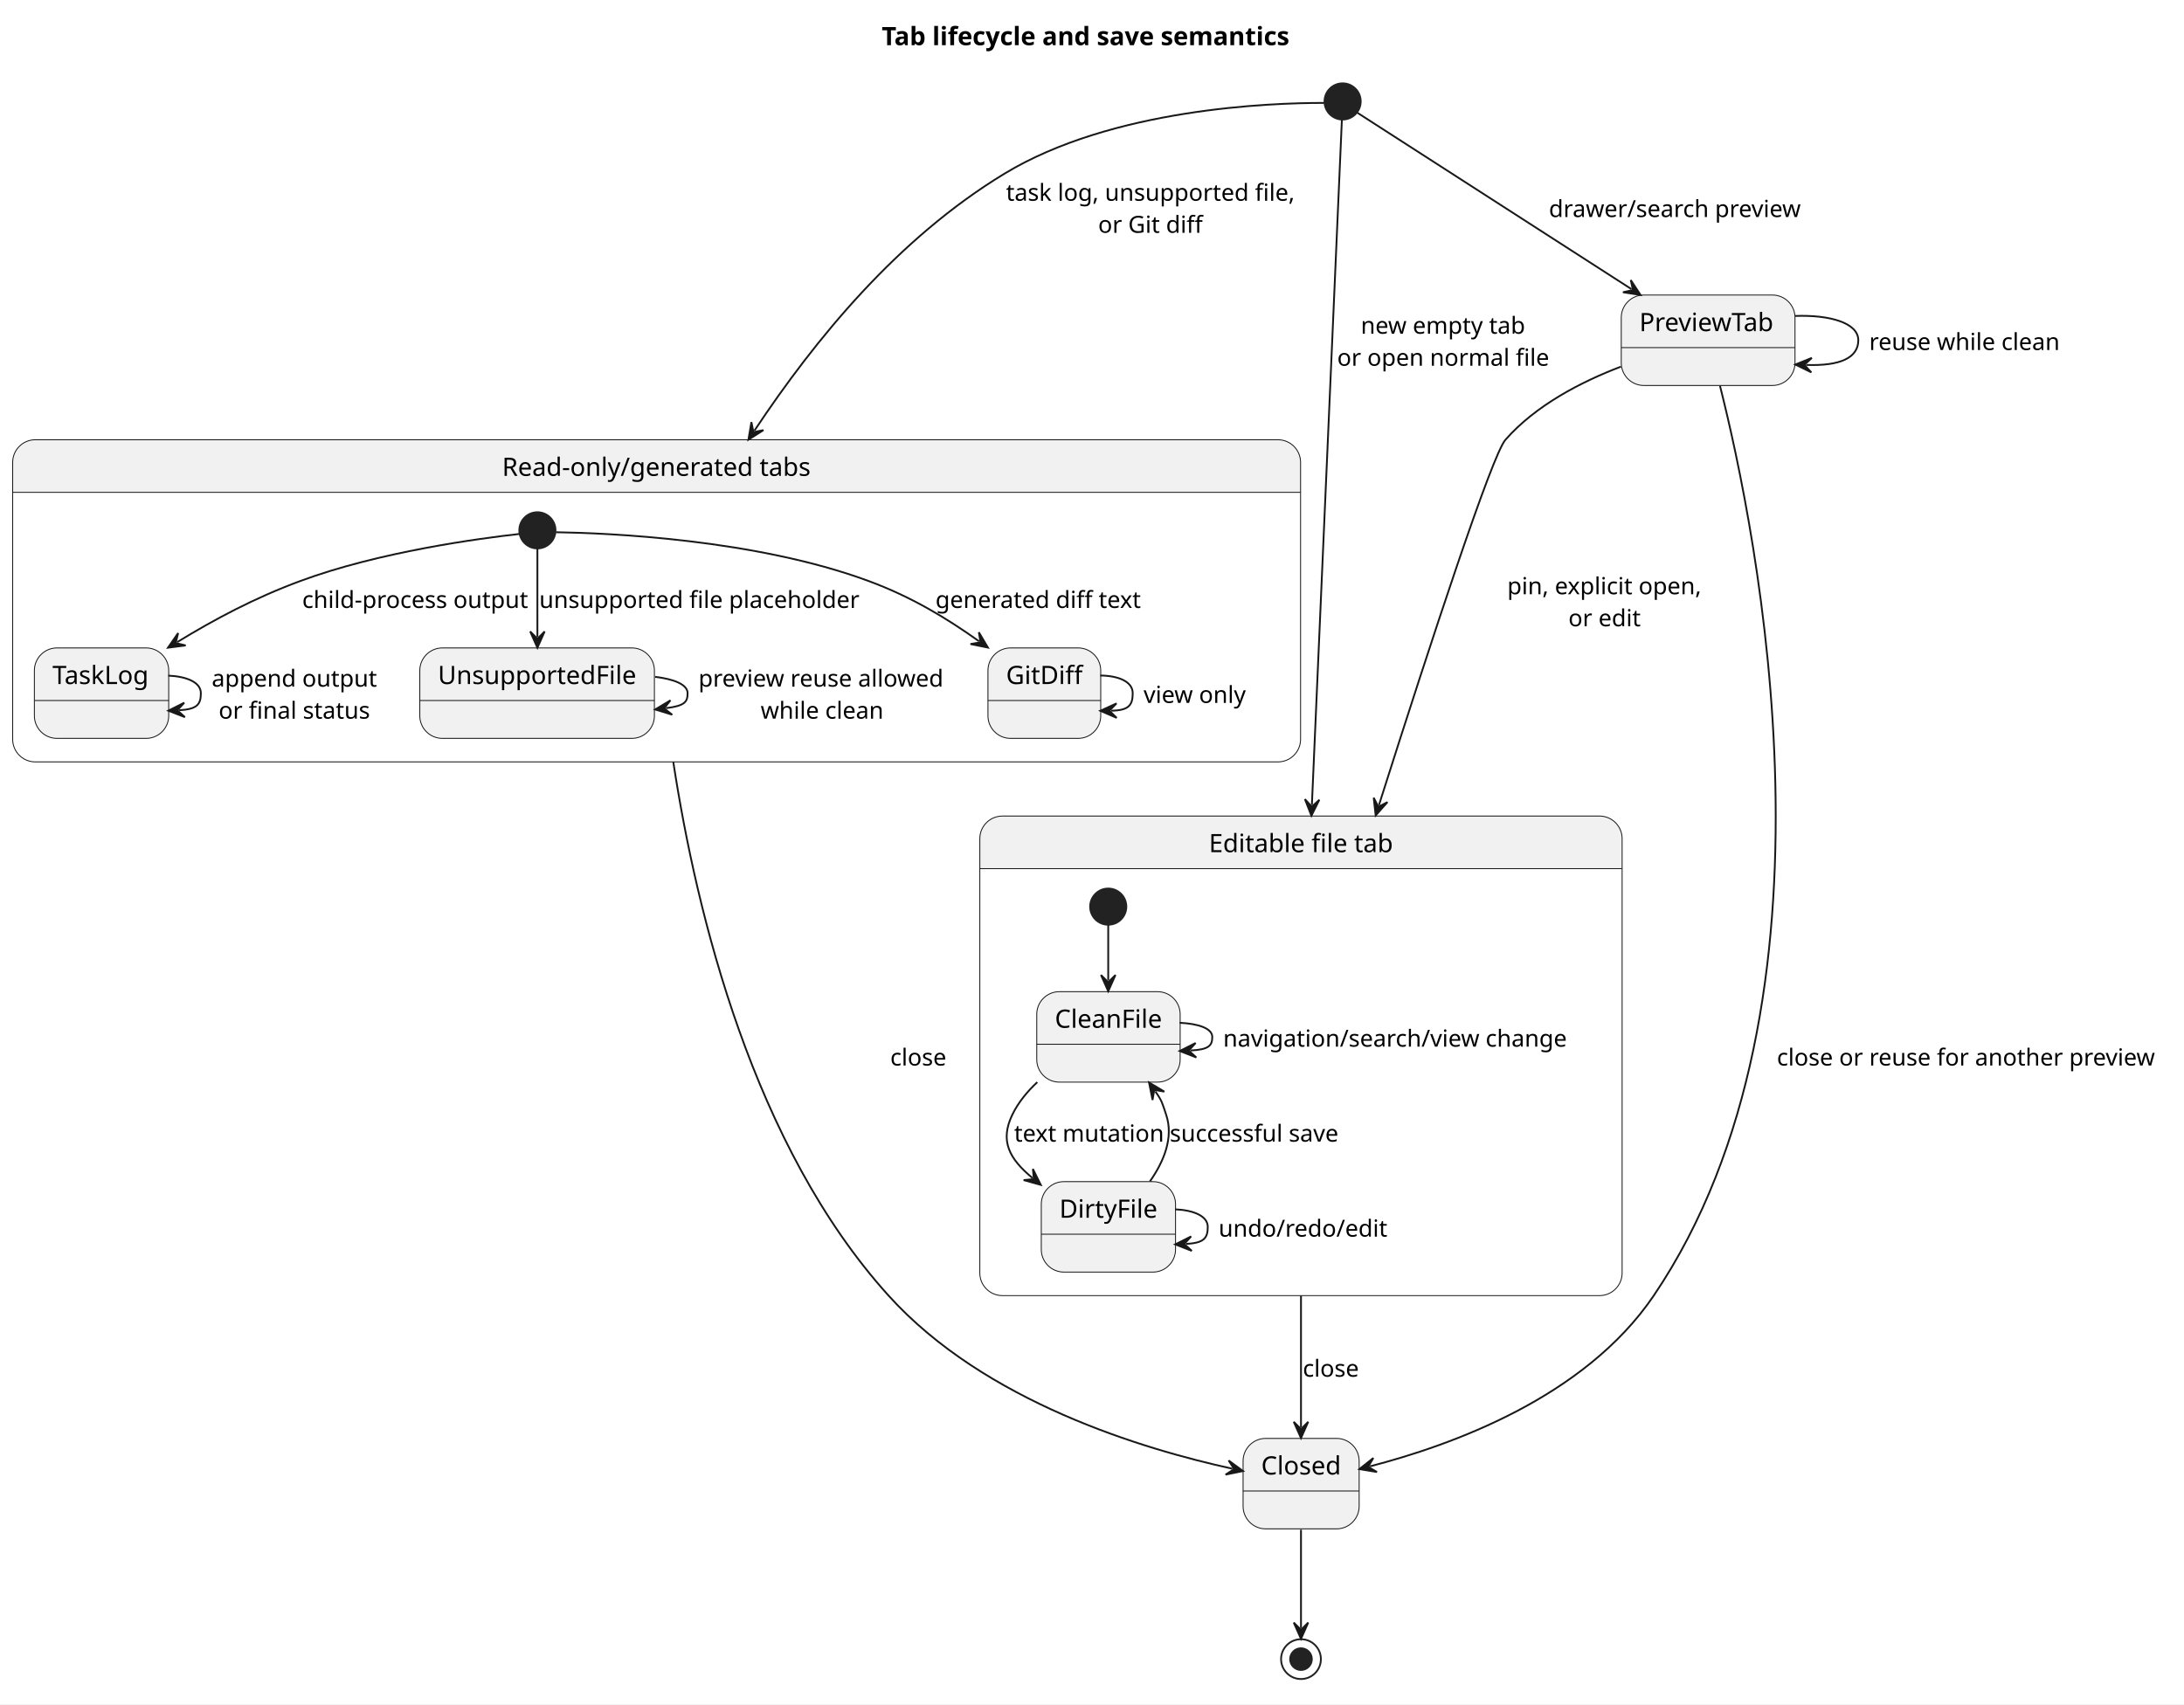
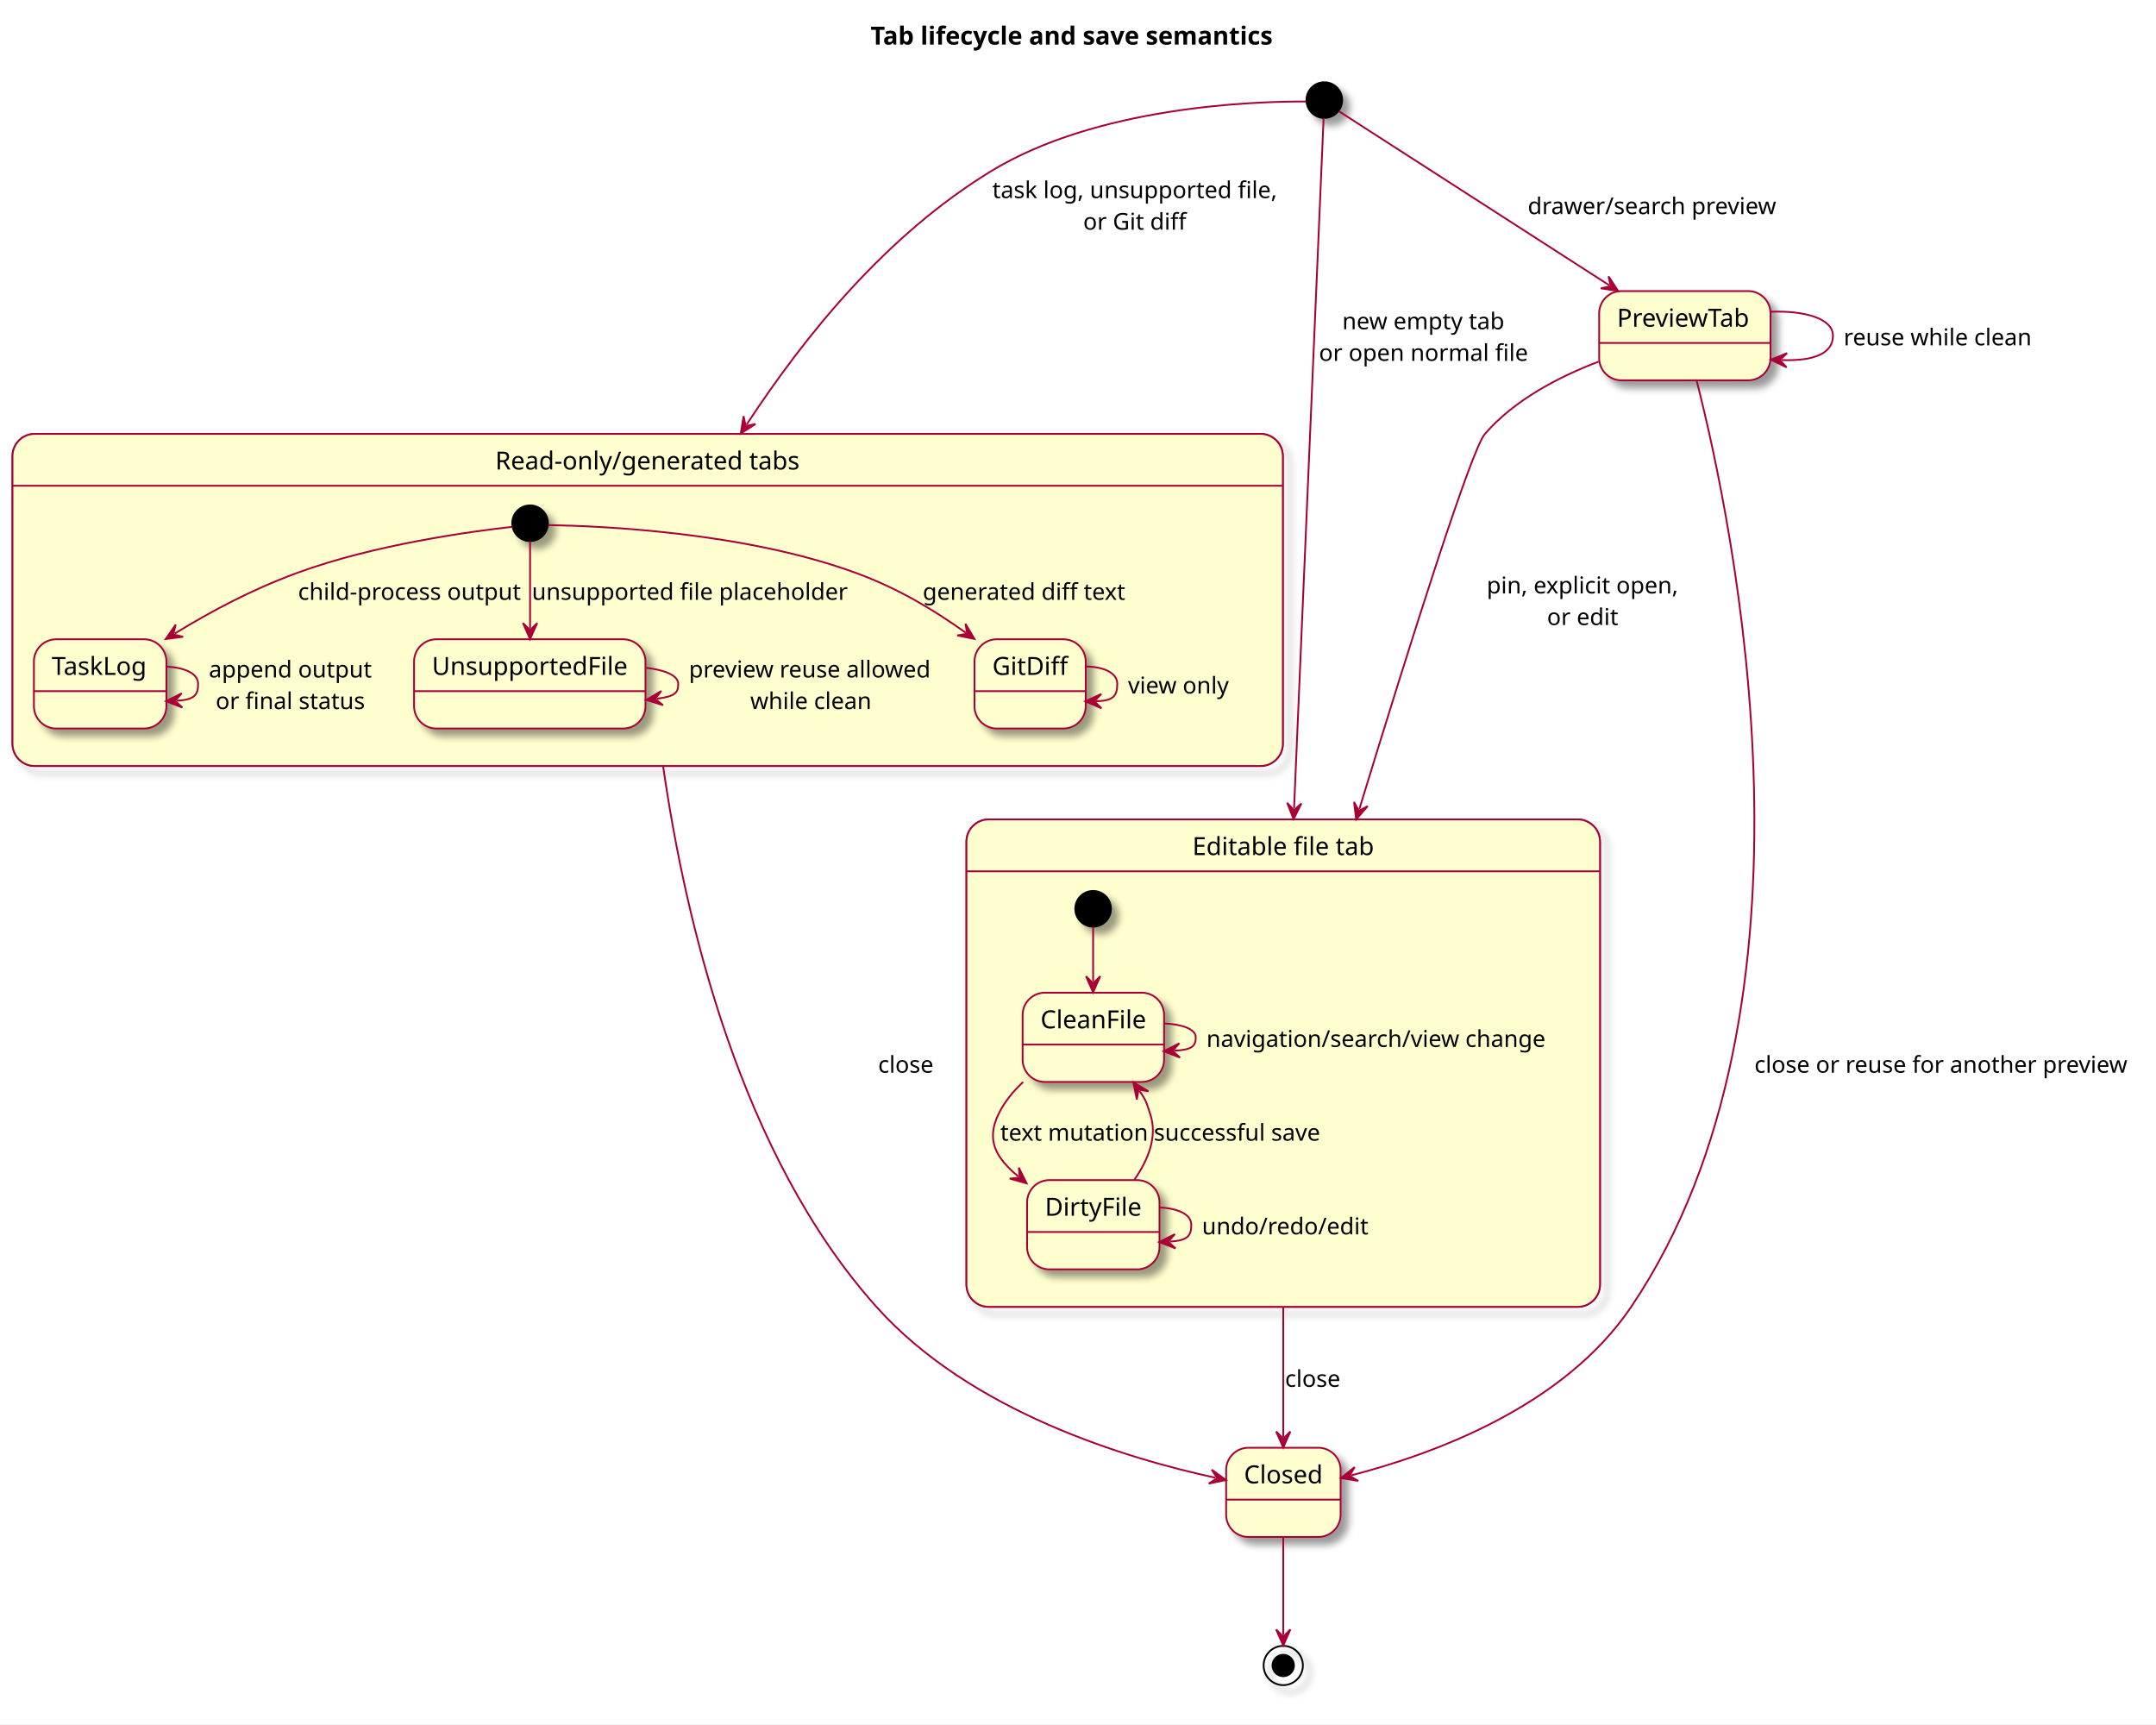
- <svg xmlns="http://www.w3.org/2000/svg" contentStyleType="text/css" data-diagram-type="STATE" height="942px" preserveAspectRatio="none" style="width:1207px;height:942px;background:#FFFFFF;" version="1.1" viewBox="0 0 1207 942" width="1207px" zoomAndPan="magnify">
-   <defs />
+ <svg xmlns="http://www.w3.org/2000/svg" contentStyleType="text/css" data-diagram-type="STATE" height="966px" preserveAspectRatio="none" style="width:1208px;height:966px;background:#FFFFFF;" version="1.1" viewBox="0 0 1208 966" width="1208px" zoomAndPan="magnify">
+   <defs>
+     <filter height="300%" id="fsen9t0cwhqfq" width="300%" x="-1" y="-1">
+       <feGaussianBlur result="blurOut" stdDeviation="2" />
+       <feColorMatrix in="blurOut" result="blurOut2" type="matrix" values="0 0 0 0 0 0 0 0 0 0 0 0 0 0 0 0 0 0 .4 0" />
+       <feOffset dx="4" dy="4" in="blurOut2" result="blurOut3" />
+       <feBlend in="SourceGraphic" in2="blurOut3" mode="normal" />
+     </filter>
+   </defs>
  <rect width="100%" height="100%" fill="#FFFFFF" />
  <g>
-     <g class="title" data-source-line="2">
-       <text fill="#000000" font-family="sans-serif" font-size="14" font-weight="700" lengthAdjust="spacing" textLength="226.421" x="487.277" y="24.966">Tab lifecycle and save semantics</text>
+     <g class="title" data-source-line="3">
+       <text fill="#000000" font-family="sans-serif" font-size="14" font-weight="700" lengthAdjust="spacing" textLength="226.421" x="487.777" y="24.966">Tab lifecycle and save semantics</text>
    </g>
-     <path d="M554,451.068 L883.972,451.068 A12.5,12.5 0 0 1 896.472,463.568 L896.472,480.136 L541.5,480.136 L541.5,463.568 A12.5,12.5 0 0 1 554,451.068" fill="#F1F1F1" />
-     <rect fill="none" height="265.068" rx="12.5" ry="12.5" style="stroke:#181818;stroke-width:0.5;" width="354.972" x="541.5" y="451.068" />
-     <line style="stroke:#181818;stroke-width:0.5;" x1="541.5" x2="896.472" y1="480.136" y2="480.136" />
-     <text fill="#000000" font-family="sans-serif" font-size="14" lengthAdjust="spacing" textLength="101.766" x="668.103" y="471.034">Editable file tab</text>
-     <g class="start_entity" data-qualified-name="FileTab..start.FileTab" data-source-line="9" id="ent0007">
-       <ellipse cx="612.47" cy="501.136" fill="#222222" rx="10" ry="10" style="stroke:#222222;stroke-width:1;" />
+     <rect fill="none" filter="url(#fsen9t0cwhqfq)" height="273.068" rx="12.5" ry="12.5" style="stroke:#A80036;stroke-width:1;" width="354.972" x="541.5" y="459.068" />
+     <path d="M554,459.068 L883.972,459.068 A12.5,12.5 0 0 1 896.472,471.568 L896.472,488.136 L541.5,488.136 L541.5,471.568 A12.5,12.5 0 0 1 554,459.068" fill="#FEFECE" />
+     <path d="M541.5,488.136 L896.472,488.136 L896.472,719.636 A12.5,12.5 0 0 1 883.972,732.136 L554,732.136 A12.5,12.5 0 0 1 541.5,719.636 L541.5,488.136" fill="#FEFECE" />
+     <rect fill="none" height="273.068" rx="12.5" ry="12.5" style="stroke:#A80036;stroke-width:1;" width="354.972" x="541.5" y="459.068" />
+     <line style="stroke:#A80036;stroke-width:1;" x1="541.5" x2="896.472" y1="488.136" y2="488.136" />
+     <text fill="#000000" font-family="sans-serif" font-size="14" lengthAdjust="spacing" textLength="101.766" x="668.103" y="479.034">Editable file tab</text>
+     <g class="start_entity" data-qualified-name="FileTab..start.FileTab" data-source-line="10" id="ent0007">
+       <ellipse cx="612.47" cy="509.136" fill="#000000" filter="url(#fsen9t0cwhqfq)" rx="10" ry="10" style="stroke:#000000;stroke-width:1;" />
    </g>
    <g class="entity" data-qualified-name="FileTab.CleanFile" id="ent0008">
-       <rect fill="#F1F1F1" height="50" rx="12.5" ry="12.5" style="stroke:#181818;stroke-width:0.5;" width="79.248" x="572.97" y="548.136" />
-       <line style="stroke:#181818;stroke-width:0.5;" x1="572.97" x2="652.218" y1="577.204" y2="577.204" />
-       <text fill="#000000" font-family="sans-serif" font-size="14" lengthAdjust="spacing" textLength="59.248" x="582.97" y="568.102">CleanFile</text>
+       <rect fill="#FEFECE" filter="url(#fsen9t0cwhqfq)" height="50" rx="12.5" ry="12.5" style="stroke:#A80036;stroke-width:1;" width="79.248" x="572.97" y="556.136" />
+       <line style="stroke:#A80036;stroke-width:1;" x1="572.97" x2="652.218" y1="585.204" y2="585.204" />
+       <text fill="#000000" font-family="sans-serif" font-size="14" lengthAdjust="spacing" textLength="59.248" x="582.97" y="576.102">CleanFile</text>
    </g>
    <g class="entity" data-qualified-name="FileTab.DirtyFile" id="ent0010">
-       <rect fill="#F1F1F1" height="50" rx="12.5" ry="12.5" style="stroke:#181818;stroke-width:0.5;" width="74.194" x="575.47" y="653.136" />
-       <line style="stroke:#181818;stroke-width:0.5;" x1="575.47" x2="649.664" y1="682.204" y2="682.204" />
-       <text fill="#000000" font-family="sans-serif" font-size="14" lengthAdjust="spacing" textLength="54.194" x="585.47" y="673.102">DirtyFile</text>
+       <rect fill="#FEFECE" filter="url(#fsen9t0cwhqfq)" height="50" rx="12.5" ry="12.5" style="stroke:#A80036;stroke-width:1;" width="74.194" x="575.47" y="661.136" />
+       <line style="stroke:#A80036;stroke-width:1;" x1="575.47" x2="649.664" y1="690.204" y2="690.204" />
+       <text fill="#000000" font-family="sans-serif" font-size="14" lengthAdjust="spacing" textLength="54.194" x="585.47" y="681.102">DirtyFile</text>
    </g>
-     <g class="link" data-entity-1="ent0007" data-entity-2="ent0008" data-link-type="dependency" data-source-line="9" id="lnk9">
-       <path d="M612.47,511.286 C612.47,520.556 612.47,529.276 612.47,541.916" fill="none" id="*start*FileTab-to-CleanFile" style="stroke:#181818;stroke-width:1;" />
-       <polygon fill="#181818" points="612.47,547.916,616.47,538.916,612.47,542.916,608.47,538.916,612.47,547.916" style="stroke:#181818;stroke-width:1;" />
+     <g class="link" data-entity-1="ent0007" data-entity-2="ent0008" data-link-type="dependency" data-source-line="10" id="lnk9">
+       <path d="M612.47,519.286 C612.47,528.556 612.47,537.276 612.47,549.916" fill="none" id="*start*FileTab-to-CleanFile" style="stroke:#A80036;stroke-width:1;" />
+       <polygon fill="#A80036" points="612.47,555.916,616.47,546.916,612.47,550.916,608.47,546.916,612.47,555.916" style="stroke:#A80036;stroke-width:1;" />
    </g>
-     <g class="link" data-entity-1="ent0008" data-entity-2="ent0010" data-link-type="dependency" data-source-line="10" id="lnk11">
-       <path d="M573.27,598.156 C567.68,603.366 562.74,609.376 559.47,616.136 C552.5,630.536 557.63,640.377 570.59,651.117" fill="none" id="CleanFile-to-DirtyFile" style="stroke:#181818;stroke-width:1;" />
-       <polygon fill="#181818" points="575.21,654.946,570.833,646.123,571.36,651.755,565.728,652.283,575.21,654.946" style="stroke:#181818;stroke-width:1;" />
-       <text fill="#000000" font-family="sans-serif" font-size="13" lengthAdjust="spacing" textLength="83.096" x="560.47" y="631.033">text mutation</text>
+     <g class="link" data-entity-1="ent0008" data-entity-2="ent0010" data-link-type="dependency" data-source-line="11" id="lnk11">
+       <path d="M573.27,606.156 C567.68,611.366 562.74,617.376 559.47,624.136 C552.5,638.536 557.63,648.377 570.59,659.117" fill="none" id="CleanFile-to-DirtyFile" style="stroke:#A80036;stroke-width:1;" />
+       <polygon fill="#A80036" points="575.21,662.946,570.833,654.123,571.36,659.755,565.728,660.283,575.21,662.946" style="stroke:#A80036;stroke-width:1;" />
+       <text fill="#000000" font-family="sans-serif" font-size="13" lengthAdjust="spacing" textLength="83.096" x="560.47" y="639.033">text mutation</text>
    </g>
-     <g class="link" data-entity-1="ent0010" data-entity-2="ent0008" data-link-type="dependency" data-source-line="11" id="lnk12">
-       <path d="M635.52,652.996 C643.16,642.086 648.75,628.826 644.47,616.136 C642.36,609.886 642.367,608.723 638.487,603.243" fill="none" id="DirtyFile-to-CleanFile" style="stroke:#181818;stroke-width:1;" />
-       <polygon fill="#181818" points="635.02,598.346,636.956,608.003,637.909,602.427,643.485,603.38,635.02,598.346" style="stroke:#181818;stroke-width:1;" />
-       <text fill="#000000" font-family="sans-serif" font-size="13" lengthAdjust="spacing" textLength="93.223" x="646.47" y="631.033">successful save</text>
+     <g class="link" data-entity-1="ent0010" data-entity-2="ent0008" data-link-type="dependency" data-source-line="12" id="lnk12">
+       <path d="M635.52,660.996 C643.16,650.086 648.75,636.826 644.47,624.136 C642.36,617.886 642.367,616.723 638.487,611.243" fill="none" id="DirtyFile-to-CleanFile" style="stroke:#A80036;stroke-width:1;" />
+       <polygon fill="#A80036" points="635.02,606.346,636.956,616.003,637.909,610.427,643.485,611.38,635.02,606.346" style="stroke:#A80036;stroke-width:1;" />
+       <text fill="#000000" font-family="sans-serif" font-size="13" lengthAdjust="spacing" textLength="93.223" x="646.47" y="639.033">successful save</text>
    </g>
-     <g class="link" data-entity-1="ent0010" data-entity-2="ent0010" data-link-type="dependency" data-source-line="12" id="lnk13">
-       <path d="M649.48,668.446 C659.68,668.916 667.47,672.146 667.47,678.136 C667.47,684.126 665.674,687.08 655.474,687.55" fill="none" id="DirtyFile-to-DirtyFile" style="stroke:#181818;stroke-width:1;" />
-       <polygon fill="#181818" points="649.48,687.826,658.655,691.407,654.475,687.596,658.286,683.416,649.48,687.826" style="stroke:#181818;stroke-width:1;" />
-       <text fill="#000000" font-family="sans-serif" font-size="13" lengthAdjust="spacing" textLength="93.535" x="673.47" y="683.533">undo/redo/edit</text>
+     <g class="link" data-entity-1="ent0010" data-entity-2="ent0010" data-link-type="dependency" data-source-line="13" id="lnk13">
+       <path d="M649.48,676.446 C659.68,676.916 667.47,680.146 667.47,686.136 C667.47,692.126 665.674,695.08 655.474,695.55" fill="none" id="DirtyFile-to-DirtyFile" style="stroke:#A80036;stroke-width:1;" />
+       <polygon fill="#A80036" points="649.48,695.826,658.655,699.407,654.475,695.596,658.286,691.416,649.48,695.826" style="stroke:#A80036;stroke-width:1;" />
+       <text fill="#000000" font-family="sans-serif" font-size="13" lengthAdjust="spacing" textLength="93.535" x="673.47" y="691.533">undo/redo/edit</text>
    </g>
-     <g class="link" data-entity-1="ent0008" data-entity-2="ent0008" data-link-type="dependency" data-source-line="13" id="lnk14">
-       <path d="M651.97,565.346 C662.23,565.826 669.97,568.416 669.97,573.136 C669.97,577.856 668.223,580.165 657.963,580.645" fill="none" id="CleanFile-to-CleanFile" style="stroke:#181818;stroke-width:1;" />
-       <polygon fill="#181818" points="651.97,580.926,661.147,584.501,656.965,580.692,660.773,576.51,651.97,580.926" style="stroke:#181818;stroke-width:1;" />
-       <text fill="#000000" font-family="sans-serif" font-size="13" lengthAdjust="spacing" textLength="190.502" x="675.97" y="578.533">navigation/search/view change</text>
+     <g class="link" data-entity-1="ent0008" data-entity-2="ent0008" data-link-type="dependency" data-source-line="14" id="lnk14">
+       <path d="M651.97,573.346 C662.23,573.826 669.97,576.416 669.97,581.136 C669.97,585.856 668.223,588.165 657.963,588.645" fill="none" id="CleanFile-to-CleanFile" style="stroke:#A80036;stroke-width:1;" />
+       <polygon fill="#A80036" points="651.97,588.926,661.147,592.501,656.965,588.692,660.773,584.51,651.97,588.926" style="stroke:#A80036;stroke-width:1;" />
+       <text fill="#000000" font-family="sans-serif" font-size="13" lengthAdjust="spacing" textLength="190.502" x="675.97" y="586.533">navigation/search/view change</text>
    </g>
-     <path d="M19.5,243.068 L706.271,243.068 A12.5,12.5 0 0 1 718.771,255.568 L718.771,272.136 L7,272.136 L7,255.568 A12.5,12.5 0 0 1 19.5,243.068" fill="#F1F1F1" />
-     <rect fill="none" height="178.068" rx="12.5" ry="12.5" style="stroke:#181818;stroke-width:0.5;" width="711.771" x="7" y="243.068" />
-     <line style="stroke:#181818;stroke-width:0.5;" x1="7" x2="718.771" y1="272.136" y2="272.136" />
+     <rect fill="none" filter="url(#fsen9t0cwhqfq)" height="186.068" rx="12.5" ry="12.5" style="stroke:#A80036;stroke-width:1;" width="711.771" x="7" y="243.068" />
+     <path d="M19.5,243.068 L706.271,243.068 A12.5,12.5 0 0 1 718.771,255.568 L718.771,272.136 L7,272.136 L7,255.568 A12.5,12.5 0 0 1 19.5,243.068" fill="#FEFECE" />
+     <path d="M7,272.136 L718.771,272.136 L718.771,416.636 A12.5,12.5 0 0 1 706.271,429.136 L19.5,429.136 A12.5,12.5 0 0 1 7,416.636 L7,272.136" fill="#FEFECE" />
+     <rect fill="none" height="186.068" rx="12.5" ry="12.5" style="stroke:#A80036;stroke-width:1;" width="711.771" x="7" y="243.068" />
+     <line style="stroke:#A80036;stroke-width:1;" x1="7" x2="718.771" y1="272.136" y2="272.136" />
    <text fill="#000000" font-family="sans-serif" font-size="14" lengthAdjust="spacing" textLength="170.771" x="277.5" y="263.034">Read-only/generated tabs</text>
-     <g class="start_entity" data-qualified-name="ReadOnlyGenerated..start.ReadOnlyGenerated" data-source-line="21" id="ent0019">
-       <ellipse cx="297" cy="293.136" fill="#222222" rx="10" ry="10" style="stroke:#222222;stroke-width:1;" />
+     <g class="start_entity" data-qualified-name="ReadOnlyGenerated..start.ReadOnlyGenerated" data-source-line="22" id="ent0019">
+       <ellipse cx="297" cy="293.136" fill="#000000" filter="url(#fsen9t0cwhqfq)" rx="10" ry="10" style="stroke:#000000;stroke-width:1;" />
    </g>
    <g class="entity" data-qualified-name="ReadOnlyGenerated.TaskLog" id="ent0020">
-       <rect fill="#F1F1F1" height="50" rx="12.5" ry="12.5" style="stroke:#181818;stroke-width:0.5;" width="74.236" x="19" y="358.136" />
-       <line style="stroke:#181818;stroke-width:0.5;" x1="19" x2="93.236" y1="387.204" y2="387.204" />
+       <rect fill="#FEFECE" filter="url(#fsen9t0cwhqfq)" height="50" rx="12.5" ry="12.5" style="stroke:#A80036;stroke-width:1;" width="74.236" x="19" y="358.136" />
+       <line style="stroke:#A80036;stroke-width:1;" x1="19" x2="93.236" y1="387.204" y2="387.204" />
      <text fill="#000000" font-family="sans-serif" font-size="14" lengthAdjust="spacing" textLength="54.236" x="29" y="378.102">TaskLog</text>
    </g>
    <g class="entity" data-qualified-name="ReadOnlyGenerated.UnsupportedFile" id="ent0022">
-       <rect fill="#F1F1F1" height="50" rx="12.5" ry="12.5" style="stroke:#181818;stroke-width:0.5;" width="129.662" x="232" y="358.136" />
-       <line style="stroke:#181818;stroke-width:0.5;" x1="232" x2="361.662" y1="387.204" y2="387.204" />
+       <rect fill="#FEFECE" filter="url(#fsen9t0cwhqfq)" height="50" rx="12.5" ry="12.5" style="stroke:#A80036;stroke-width:1;" width="129.662" x="232" y="358.136" />
+       <line style="stroke:#A80036;stroke-width:1;" x1="232" x2="361.662" y1="387.204" y2="387.204" />
      <text fill="#000000" font-family="sans-serif" font-size="14" lengthAdjust="spacing" textLength="109.662" x="242" y="378.102">UnsupportedFile</text>
    </g>
    <g class="entity" data-qualified-name="ReadOnlyGenerated.GitDiff" id="ent0024">
-       <rect fill="#F1F1F1" height="50" rx="12.5" ry="12.5" style="stroke:#181818;stroke-width:0.5;" width="62.322" x="546" y="358.136" />
-       <line style="stroke:#181818;stroke-width:0.5;" x1="546" x2="608.322" y1="387.204" y2="387.204" />
+       <rect fill="#FEFECE" filter="url(#fsen9t0cwhqfq)" height="50" rx="12.5" ry="12.5" style="stroke:#A80036;stroke-width:1;" width="62.322" x="546" y="358.136" />
+       <line style="stroke:#A80036;stroke-width:1;" x1="546" x2="608.322" y1="387.204" y2="387.204" />
      <text fill="#000000" font-family="sans-serif" font-size="14" lengthAdjust="spacing" textLength="42.322" x="556" y="378.102">GitDiff</text>
    </g>
-     <g class="link" data-entity-1="ent0019" data-entity-2="ent0020" data-link-type="dependency" data-source-line="21" id="lnk21">
-       <path d="M287.19,295.126 C265.01,297.596 209.55,305.006 166,321.136 C140.4,330.616 118.705,342.266 97.955,354.896" fill="none" id="*start*ReadOnlyGenerated-to-TaskLog" style="stroke:#181818;stroke-width:1;" />
-       <polygon fill="#181818" points="92.83,358.016,102.598,356.753,97.101,355.416,98.438,349.92,92.83,358.016" style="stroke:#181818;stroke-width:1;" />
+     <g class="link" data-entity-1="ent0019" data-entity-2="ent0020" data-link-type="dependency" data-source-line="22" id="lnk21">
+       <path d="M287.19,295.126 C265.01,297.596 209.55,305.006 166,321.136 C140.4,330.616 118.705,342.266 97.955,354.896" fill="none" id="*start*ReadOnlyGenerated-to-TaskLog" style="stroke:#A80036;stroke-width:1;" />
+       <polygon fill="#A80036" points="92.83,358.016,102.598,356.753,97.101,355.416,98.438,349.92,92.83,358.016" style="stroke:#A80036;stroke-width:1;" />
      <text fill="#000000" font-family="sans-serif" font-size="13" lengthAdjust="spacing" textLength="125.112" x="167" y="336.033">child-process output</text>
    </g>
-     <g class="link" data-entity-1="ent0019" data-entity-2="ent0022" data-link-type="dependency" data-source-line="22" id="lnk23">
-       <path d="M297,303.226 C297,316.046 297,333.906 297,352.046" fill="none" id="*start*ReadOnlyGenerated-to-UnsupportedFile" style="stroke:#181818;stroke-width:1;" />
-       <polygon fill="#181818" points="297,358.046,301,349.046,297,353.046,293,349.046,297,358.046" style="stroke:#181818;stroke-width:1;" />
+     <g class="link" data-entity-1="ent0019" data-entity-2="ent0022" data-link-type="dependency" data-source-line="23" id="lnk23">
+       <path d="M297,303.226 C297,316.046 297,333.906 297,352.046" fill="none" id="*start*ReadOnlyGenerated-to-UnsupportedFile" style="stroke:#A80036;stroke-width:1;" />
+       <polygon fill="#A80036" points="297,358.046,301,349.046,297,353.046,293,349.046,297,358.046" style="stroke:#A80036;stroke-width:1;" />
      <text fill="#000000" font-family="sans-serif" font-size="13" lengthAdjust="spacing" textLength="177.008" x="298" y="336.033">unsupported file placeholder</text>
    </g>
-     <g class="link" data-entity-1="ent0019" data-entity-2="ent0024" data-link-type="dependency" data-source-line="23" id="lnk25">
-       <path d="M307.28,294.186 C335.69,294.626 417.34,297.986 480,321.136 C503.7,329.896 522.872,341.496 541.092,354.466" fill="none" id="*start*ReadOnlyGenerated-to-GitDiff" style="stroke:#181818;stroke-width:1;" />
-       <polygon fill="#181818" points="545.98,357.946,540.968,349.468,541.907,355.046,536.328,355.985,545.98,357.946" style="stroke:#181818;stroke-width:1;" />
+     <g class="link" data-entity-1="ent0019" data-entity-2="ent0024" data-link-type="dependency" data-source-line="24" id="lnk25">
+       <path d="M307.28,294.186 C335.69,294.626 417.34,297.986 480,321.136 C503.7,329.896 522.872,341.496 541.092,354.466" fill="none" id="*start*ReadOnlyGenerated-to-GitDiff" style="stroke:#A80036;stroke-width:1;" />
+       <polygon fill="#A80036" points="545.98,357.946,540.968,349.468,541.907,355.046,536.328,355.985,545.98,357.946" style="stroke:#A80036;stroke-width:1;" />
      <text fill="#000000" font-family="sans-serif" font-size="13" lengthAdjust="spacing" textLength="114.023" x="517" y="336.033">generated diff text</text>
    </g>
-     <g class="link" data-entity-1="ent0020" data-entity-2="ent0020" data-link-type="dependency" data-source-line="24" id="lnk26">
-       <path d="M93.02,373.446 C103.21,373.916 111,377.146 111,383.136 C111,389.126 109.204,392.079 99.014,392.549" fill="none" id="TaskLog-to-TaskLog" style="stroke:#181818;stroke-width:1;" />
-       <polygon fill="#181818" points="93.02,392.826,102.195,396.407,98.015,392.596,101.826,388.415,93.02,392.826" style="stroke:#181818;stroke-width:1;" />
+     <g class="link" data-entity-1="ent0020" data-entity-2="ent0020" data-link-type="dependency" data-source-line="25" id="lnk26">
+       <path d="M93.02,373.446 C103.21,373.916 111,377.146 111,383.136 C111,389.126 109.204,392.079 99.014,392.549" fill="none" id="TaskLog-to-TaskLog" style="stroke:#A80036;stroke-width:1;" />
+       <polygon fill="#A80036" points="93.02,392.826,102.195,396.407,98.015,392.596,101.826,388.415,93.02,392.826" style="stroke:#A80036;stroke-width:1;" />
      <text fill="#000000" font-family="sans-serif" font-size="13" lengthAdjust="spacing" textLength="91.338" x="117" y="379.533">append output</text>
      <text fill="#000000" font-family="sans-serif" font-size="13" lengthAdjust="spacing" textLength="83.668" x="120.835" y="397.239">or final status</text>
    </g>
-     <g class="link" data-entity-1="ent0022" data-entity-2="ent0022" data-link-type="dependency" data-source-line="25" id="lnk27">
-       <path d="M362.07,374.116 C372.7,375.406 380,378.416 380,383.136 C380,387.856 378.656,390.143 368.026,391.433" fill="none" id="UnsupportedFile-to-UnsupportedFile" style="stroke:#181818;stroke-width:1;" />
-       <polygon fill="#181818" points="362.07,392.156,371.486,395.043,367.034,391.553,370.523,387.101,362.07,392.156" style="stroke:#181818;stroke-width:1;" />
+     <g class="link" data-entity-1="ent0022" data-entity-2="ent0022" data-link-type="dependency" data-source-line="26" id="lnk27">
+       <path d="M362.07,374.116 C372.7,375.406 380,378.416 380,383.136 C380,387.856 378.656,390.143 368.026,391.433" fill="none" id="UnsupportedFile-to-UnsupportedFile" style="stroke:#A80036;stroke-width:1;" />
+       <polygon fill="#A80036" points="362.07,392.156,371.486,395.043,367.034,391.553,370.523,387.101,362.07,392.156" style="stroke:#A80036;stroke-width:1;" />
      <text fill="#000000" font-family="sans-serif" font-size="13" lengthAdjust="spacing" textLength="136.669" x="386" y="379.533">preview reuse allowed</text>
      <text fill="#000000" font-family="sans-serif" font-size="13" lengthAdjust="spacing" textLength="67.925" x="420.372" y="397.239">while clean</text>
    </g>
-     <g class="link" data-entity-1="ent0024" data-entity-2="ent0024" data-link-type="dependency" data-source-line="26" id="lnk28">
-       <path d="M608.1,373.386 C618.09,373.486 626,376.736 626,383.136 C626,389.536 624.09,392.726 614.1,392.826" fill="none" id="GitDiff-to-GitDiff" style="stroke:#181818;stroke-width:1;" />
-       <polygon fill="#181818" points="608.1,392.886,617.14,396.796,613.1,392.836,617.059,388.796,608.1,392.886" style="stroke:#181818;stroke-width:1;" />
+     <g class="link" data-entity-1="ent0024" data-entity-2="ent0024" data-link-type="dependency" data-source-line="27" id="lnk28">
+       <path d="M608.1,373.386 C618.09,373.486 626,376.736 626,383.136 C626,389.536 624.09,392.726 614.1,392.826" fill="none" id="GitDiff-to-GitDiff" style="stroke:#A80036;stroke-width:1;" />
+       <polygon fill="#A80036" points="608.1,392.886,617.14,396.796,613.1,392.836,617.059,388.796,608.1,392.886" style="stroke:#A80036;stroke-width:1;" />
      <text fill="#000000" font-family="sans-serif" font-size="13" lengthAdjust="spacing" textLength="56.771" x="632" y="388.533">view only</text>
    </g>
-     <g class="start_entity" data-qualified-name=".start." data-source-line="4" id="ent0002">
-       <ellipse cx="742" cy="56.068" fill="#222222" rx="10" ry="10" style="stroke:#222222;stroke-width:1;" />
+     <g class="start_entity" data-qualified-name=".start." data-source-line="5" id="ent0002">
+       <ellipse cx="742" cy="56.068" fill="#000000" filter="url(#fsen9t0cwhqfq)" rx="10" ry="10" style="stroke:#000000;stroke-width:1;" />
    </g>
    <g class="entity" data-qualified-name="PreviewTab" id="ent0004">
-       <rect fill="#F1F1F1" height="50" rx="12.5" ry="12.5" style="stroke:#181818;stroke-width:0.5;" width="96.02" x="896" y="163.068" />
-       <line style="stroke:#181818;stroke-width:0.5;" x1="896" x2="992.02" y1="192.136" y2="192.136" />
+       <rect fill="#FEFECE" filter="url(#fsen9t0cwhqfq)" height="50" rx="12.5" ry="12.5" style="stroke:#A80036;stroke-width:1;" width="96.02" x="896" y="163.068" />
+       <line style="stroke:#A80036;stroke-width:1;" x1="896" x2="992.02" y1="192.136" y2="192.136" />
      <text fill="#000000" font-family="sans-serif" font-size="14" lengthAdjust="spacing" textLength="76.02" x="906" y="183.034">PreviewTab</text>
    </g>
    <g class="entity" data-qualified-name="Closed" id="ent0017">
-       <rect fill="#F1F1F1" height="50" rx="12.5" ry="12.5" style="stroke:#181818;stroke-width:0.5;" width="64.142" x="687" y="795.068" />
-       <line style="stroke:#181818;stroke-width:0.5;" x1="687" x2="751.142" y1="824.136" y2="824.136" />
-       <text fill="#000000" font-family="sans-serif" font-size="14" lengthAdjust="spacing" textLength="44.142" x="697" y="815.034">Closed</text>
+       <rect fill="#FEFECE" filter="url(#fsen9t0cwhqfq)" height="50" rx="12.5" ry="12.5" style="stroke:#A80036;stroke-width:1;" width="64.142" x="687" y="811.068" />
+       <line style="stroke:#A80036;stroke-width:1;" x1="687" x2="751.142" y1="840.136" y2="840.136" />
+       <text fill="#000000" font-family="sans-serif" font-size="14" lengthAdjust="spacing" textLength="44.142" x="697" y="831.034">Closed</text>
    </g>
-     <g class="end_entity" data-qualified-name=".end." data-source-line="31" id="ent0031">
-       <ellipse cx="719" cy="917.068" fill="none" rx="11" ry="11" style="stroke:#222222;stroke-width:1;" />
-       <ellipse cx="719" cy="917.068" fill="#222222" rx="6" ry="6" style="stroke:#222222;stroke-width:1;" />
+     <g class="end_entity" data-qualified-name=".end." data-source-line="32" id="ent0031">
+       <ellipse cx="719" cy="933.068" fill="none" filter="url(#fsen9t0cwhqfq)" rx="11" ry="11" style="stroke:#000000;stroke-width:1;" />
+       <ellipse cx="719" cy="933.068" fill="#000000" rx="6" ry="6" style="stroke:#000000;stroke-width:1;" />
    </g>
-     <g class="link" data-entity-1="ent0002" data-entity-2="ent0002" data-link-type="dependency" data-source-line="4" id="lnk3">
-       <path d="M741.6,66.188 C739.63,111.238 731.053,307.294 725.023,444.894" fill="none" id="*start*-to-FileTab" style="stroke:#181818;stroke-width:1;" />
-       <polygon fill="#181818" points="724.76,450.888,729.15,442.072,724.979,445.893,721.158,441.721,724.76,450.888" style="stroke:#181818;stroke-width:1;" />
+     <g class="link" data-entity-1="ent0002" data-entity-2="ent0002" data-link-type="dependency" data-source-line="5" id="lnk3">
+       <path d="M741.6,66.398 C739.63,112.368 731.087,312.213 725.057,452.923" fill="none" id="*start*-to-FileTab" style="stroke:#A80036;stroke-width:1;" />
+       <polygon fill="#A80036" points="724.8,458.918,729.182,450.097,725.014,453.923,721.189,449.755,724.8,458.918" style="stroke:#A80036;stroke-width:1;" />
      <text fill="#000000" font-family="sans-serif" font-size="13" lengthAdjust="spacing" textLength="91.13" x="752.026" y="184.465">new empty tab</text>
      <text fill="#000000" font-family="sans-serif" font-size="13" lengthAdjust="spacing" textLength="117.182" x="739" y="202.171">or open normal file</text>
    </g>
-     <g class="link" data-entity-1="ent0002" data-entity-2="ent0004" data-link-type="dependency" data-source-line="5" id="lnk5">
-       <path d="M750.17,62.328 C776.15,79.048 852.974,128.491 901.614,159.791" fill="none" id="*start*-to-PreviewTab" style="stroke:#181818;stroke-width:1;" />
-       <polygon fill="#181818" points="906.66,163.038,901.256,154.804,902.455,160.332,896.927,161.531,906.66,163.038" style="stroke:#181818;stroke-width:1;" />
+     <g class="link" data-entity-1="ent0002" data-entity-2="ent0004" data-link-type="dependency" data-source-line="6" id="lnk5">
+       <path d="M750.17,62.328 C776.15,79.048 852.974,128.491 901.614,159.791" fill="none" id="*start*-to-PreviewTab" style="stroke:#A80036;stroke-width:1;" />
+       <polygon fill="#A80036" points="906.66,163.038,901.256,154.804,902.455,160.332,896.927,161.531,906.66,163.038" style="stroke:#A80036;stroke-width:1;" />
      <text fill="#000000" font-family="sans-serif" font-size="13" lengthAdjust="spacing" textLength="140.491" x="856" y="119.965">drawer/search preview</text>
    </g>
-     <g class="link" data-entity-1="ent0002" data-entity-2="ent0003" data-link-type="dependency" data-source-line="6" id="lnk6">
-       <path d="M731.82,56.888 C702.23,56.838 614.53,59.918 555,96.068 C496.12,131.818 450.621,187.351 416.941,238.031" fill="none" id="*start*-to-ReadOnlyGenerated" style="stroke:#181818;stroke-width:1;" />
-       <polygon fill="#181818" points="413.62,243.028,421.933,237.746,416.387,238.864,415.27,233.318,413.62,243.028" style="stroke:#181818;stroke-width:1;" />
+     <g class="link" data-entity-1="ent0002" data-entity-2="ent0003" data-link-type="dependency" data-source-line="7" id="lnk6">
+       <path d="M731.81,56.868 C702.17,56.748 614.38,59.678 555,96.068 C496.69,131.808 451.835,186.874 418.335,237.844" fill="none" id="*start*-to-ReadOnlyGenerated" style="stroke:#A80036;stroke-width:1;" />
+       <polygon fill="#A80036" points="415.04,242.858,423.326,237.534,417.786,238.68,416.64,233.14,415.04,242.858" style="stroke:#A80036;stroke-width:1;" />
      <text fill="#000000" font-family="sans-serif" font-size="13" lengthAdjust="spacing" textLength="159.562" x="556" y="110.965">task log, unsupported file,</text>
      <text fill="#000000" font-family="sans-serif" font-size="13" lengthAdjust="spacing" textLength="57.798" x="606.882" y="128.671">or Git diff</text>
    </g>
-     <g class="link" data-entity-1="ent0004" data-entity-2="ent0002" data-link-type="dependency" data-source-line="16" id="lnk15">
-       <path d="M895.83,202.658 C873.72,211.088 848.75,224.018 832,243.068 C824.58,251.508 791.236,353.229 762.086,445.009" fill="none" id="PreviewTab-to-FileTab" style="stroke:#181818;stroke-width:1;" />
-       <polygon fill="#181818" points="760.27,450.728,766.807,443.361,761.784,445.962,759.182,440.939,760.27,450.728" style="stroke:#181818;stroke-width:1;" />
-       <text fill="#000000" font-family="sans-serif" font-size="13" lengthAdjust="spacing" textLength="107.536" x="833" y="328.465">pin, explicit open,</text>
-       <text fill="#000000" font-family="sans-serif" font-size="13" lengthAdjust="spacing" textLength="39.988" x="866.774" y="346.171">or edit</text>
+     <g class="link" data-entity-1="ent0004" data-entity-2="ent0002" data-link-type="dependency" data-source-line="17" id="lnk15">
+       <path d="M895.75,202.588 C873.61,210.988 848.65,223.938 832,243.068 C824.36,251.848 790.766,358.081 761.616,453.321" fill="none" id="PreviewTab-to-FileTab" style="stroke:#A80036;stroke-width:1;" />
+       <polygon fill="#A80036" points="759.86,459.058,766.319,451.623,761.323,454.277,758.669,449.281,759.86,459.058" style="stroke:#A80036;stroke-width:1;" />
+       <text fill="#000000" font-family="sans-serif" font-size="13" lengthAdjust="spacing" textLength="107.536" x="833" y="332.465">pin, explicit open,</text>
+       <text fill="#000000" font-family="sans-serif" font-size="13" lengthAdjust="spacing" textLength="39.988" x="866.774" y="350.171">or edit</text>
    </g>
-     <g class="link" data-entity-1="ent0004" data-entity-2="ent0004" data-link-type="dependency" data-source-line="17" id="lnk16">
-       <path d="M992.18,174.638 C1011.15,173.958 1027,178.438 1027,188.068 C1027,197.698 1017.146,202.393 998.176,201.713" fill="none" id="PreviewTab-to-PreviewTab" style="stroke:#181818;stroke-width:1;" />
-       <polygon fill="#181818" points="992.18,201.498,1001.031,205.818,997.177,201.677,1001.317,197.823,992.18,201.498" style="stroke:#181818;stroke-width:1;" />
+     <g class="link" data-entity-1="ent0004" data-entity-2="ent0004" data-link-type="dependency" data-source-line="18" id="lnk16">
+       <path d="M992.18,174.638 C1011.15,173.958 1027,178.438 1027,188.068 C1027,197.698 1017.146,202.393 998.176,201.713" fill="none" id="PreviewTab-to-PreviewTab" style="stroke:#A80036;stroke-width:1;" />
+       <polygon fill="#A80036" points="992.18,201.498,1001.031,205.818,997.177,201.677,1001.317,197.823,992.18,201.498" style="stroke:#A80036;stroke-width:1;" />
      <text fill="#000000" font-family="sans-serif" font-size="13" lengthAdjust="spacing" textLength="105.599" x="1033" y="193.465">reuse while clean</text>
    </g>
-     <g class="link" data-entity-1="ent0004" data-entity-2="ent0017" data-link-type="dependency" data-source-line="18" id="lnk18">
-       <path d="M950.57,213.288 C970.77,293.298 1024.14,553.258 914,716.068 C875.71,772.678 801.818,798.911 757.078,810.521" fill="none" id="PreviewTab-to-Closed" style="stroke:#181818;stroke-width:1;" />
-       <polygon fill="#181818" points="751.27,812.028,760.986,813.639,756.11,810.772,758.977,805.895,751.27,812.028" style="stroke:#181818;stroke-width:1;" />
-       <text fill="#000000" font-family="sans-serif" font-size="13" lengthAdjust="spacing" textLength="209.976" x="982" y="588.965">close or reuse for another preview</text>
+     <g class="link" data-entity-1="ent0004" data-entity-2="ent0017" data-link-type="dependency" data-source-line="19" id="lnk18">
+       <path d="M950.6,213.158 C971.39,294.538 1027.64,563.588 914,732.068 C875.78,788.728 801.869,814.944 757.098,826.534" fill="none" id="PreviewTab-to-Closed" style="stroke:#A80036;stroke-width:1;" />
+       <polygon fill="#A80036" points="751.29,828.038,761.005,829.655,756.13,826.785,759,821.91,751.29,828.038" style="stroke:#A80036;stroke-width:1;" />
+       <text fill="#000000" font-family="sans-serif" font-size="13" lengthAdjust="spacing" textLength="209.976" x="983" y="600.965">close or reuse for another preview</text>
    </g>
-     <g class="link" data-entity-1="ent0002" data-entity-2="ent0017" data-link-type="dependency" data-source-line="29" id="lnk29">
-       <path d="M719,716.208 C719,746.488 719,769.468 719,788.898" fill="none" id="FileTab-to-Closed" style="stroke:#181818;stroke-width:1;" />
-       <polygon fill="#181818" points="719,794.898,723,785.898,719,789.898,715,785.898,719,794.898" style="stroke:#181818;stroke-width:1;" />
-       <text fill="#000000" font-family="sans-serif" font-size="13" lengthAdjust="spacing" textLength="31.018" x="720" y="760.965">close</text>
+     <g class="link" data-entity-1="ent0002" data-entity-2="ent0017" data-link-type="dependency" data-source-line="30" id="lnk29">
+       <path d="M719,732.188 C719,762.608 719,785.568 719,804.968" fill="none" id="FileTab-to-Closed" style="stroke:#A80036;stroke-width:1;" />
+       <polygon fill="#A80036" points="719,810.968,723,801.968,719,805.968,715,801.968,719,810.968" style="stroke:#A80036;stroke-width:1;" />
+       <text fill="#000000" font-family="sans-serif" font-size="13" lengthAdjust="spacing" textLength="31.018" x="720" y="776.965">close</text>
    </g>
-     <g class="link" data-entity-1="ent0003" data-entity-2="ent0017" data-link-type="dependency" data-source-line="30" id="lnk30">
-       <path d="M372.09,421.128 C385.1,506.028 416.41,633.468 491,716.068 C544.27,775.058 632.029,801.062 681.089,811.822" fill="none" id="ReadOnlyGenerated-to-Closed" style="stroke:#181818;stroke-width:1;" />
-       <polygon fill="#181818" points="686.95,813.108,679.016,807.273,682.066,812.037,677.302,815.087,686.95,813.108" style="stroke:#181818;stroke-width:1;" />
-       <text fill="#000000" font-family="sans-serif" font-size="13" lengthAdjust="spacing" textLength="31.018" x="492" y="588.965">close</text>
+     <g class="link" data-entity-1="ent0003" data-entity-2="ent0017" data-link-type="dependency" data-source-line="31" id="lnk30">
+       <path d="M371.52,429.088 C384.09,516.618 415.05,647.188 491,732.068 C544,791.298 631.877,817.214 681.017,827.894" fill="none" id="ReadOnlyGenerated-to-Closed" style="stroke:#A80036;stroke-width:1;" />
+       <polygon fill="#A80036" points="686.88,829.168,678.935,823.348,681.994,828.106,677.236,831.165,686.88,829.168" style="stroke:#A80036;stroke-width:1;" />
+       <text fill="#000000" font-family="sans-serif" font-size="13" lengthAdjust="spacing" textLength="31.018" x="492" y="600.965">close</text>
    </g>
-     <g class="link" data-entity-1="ent0017" data-entity-2="ent0031" data-link-type="dependency" data-source-line="31" id="lnk32">
-       <path d="M719,845.528 C719,865.108 719,885.558 719,899.868" fill="none" id="Closed-to-*end*" style="stroke:#181818;stroke-width:1;" />
-       <polygon fill="#181818" points="719,905.868,723,896.868,719,900.868,715,896.868,719,905.868" style="stroke:#181818;stroke-width:1;" />
+     <g class="link" data-entity-1="ent0017" data-entity-2="ent0031" data-link-type="dependency" data-source-line="32" id="lnk32">
+       <path d="M719,861.528 C719,881.108 719,901.558 719,915.868" fill="none" id="Closed-to-*end*" style="stroke:#A80036;stroke-width:1;" />
+       <polygon fill="#A80036" points="719,921.868,723,912.868,719,916.868,715,912.868,719,921.868" style="stroke:#A80036;stroke-width:1;" />
    </g>
  </g>
</svg>
